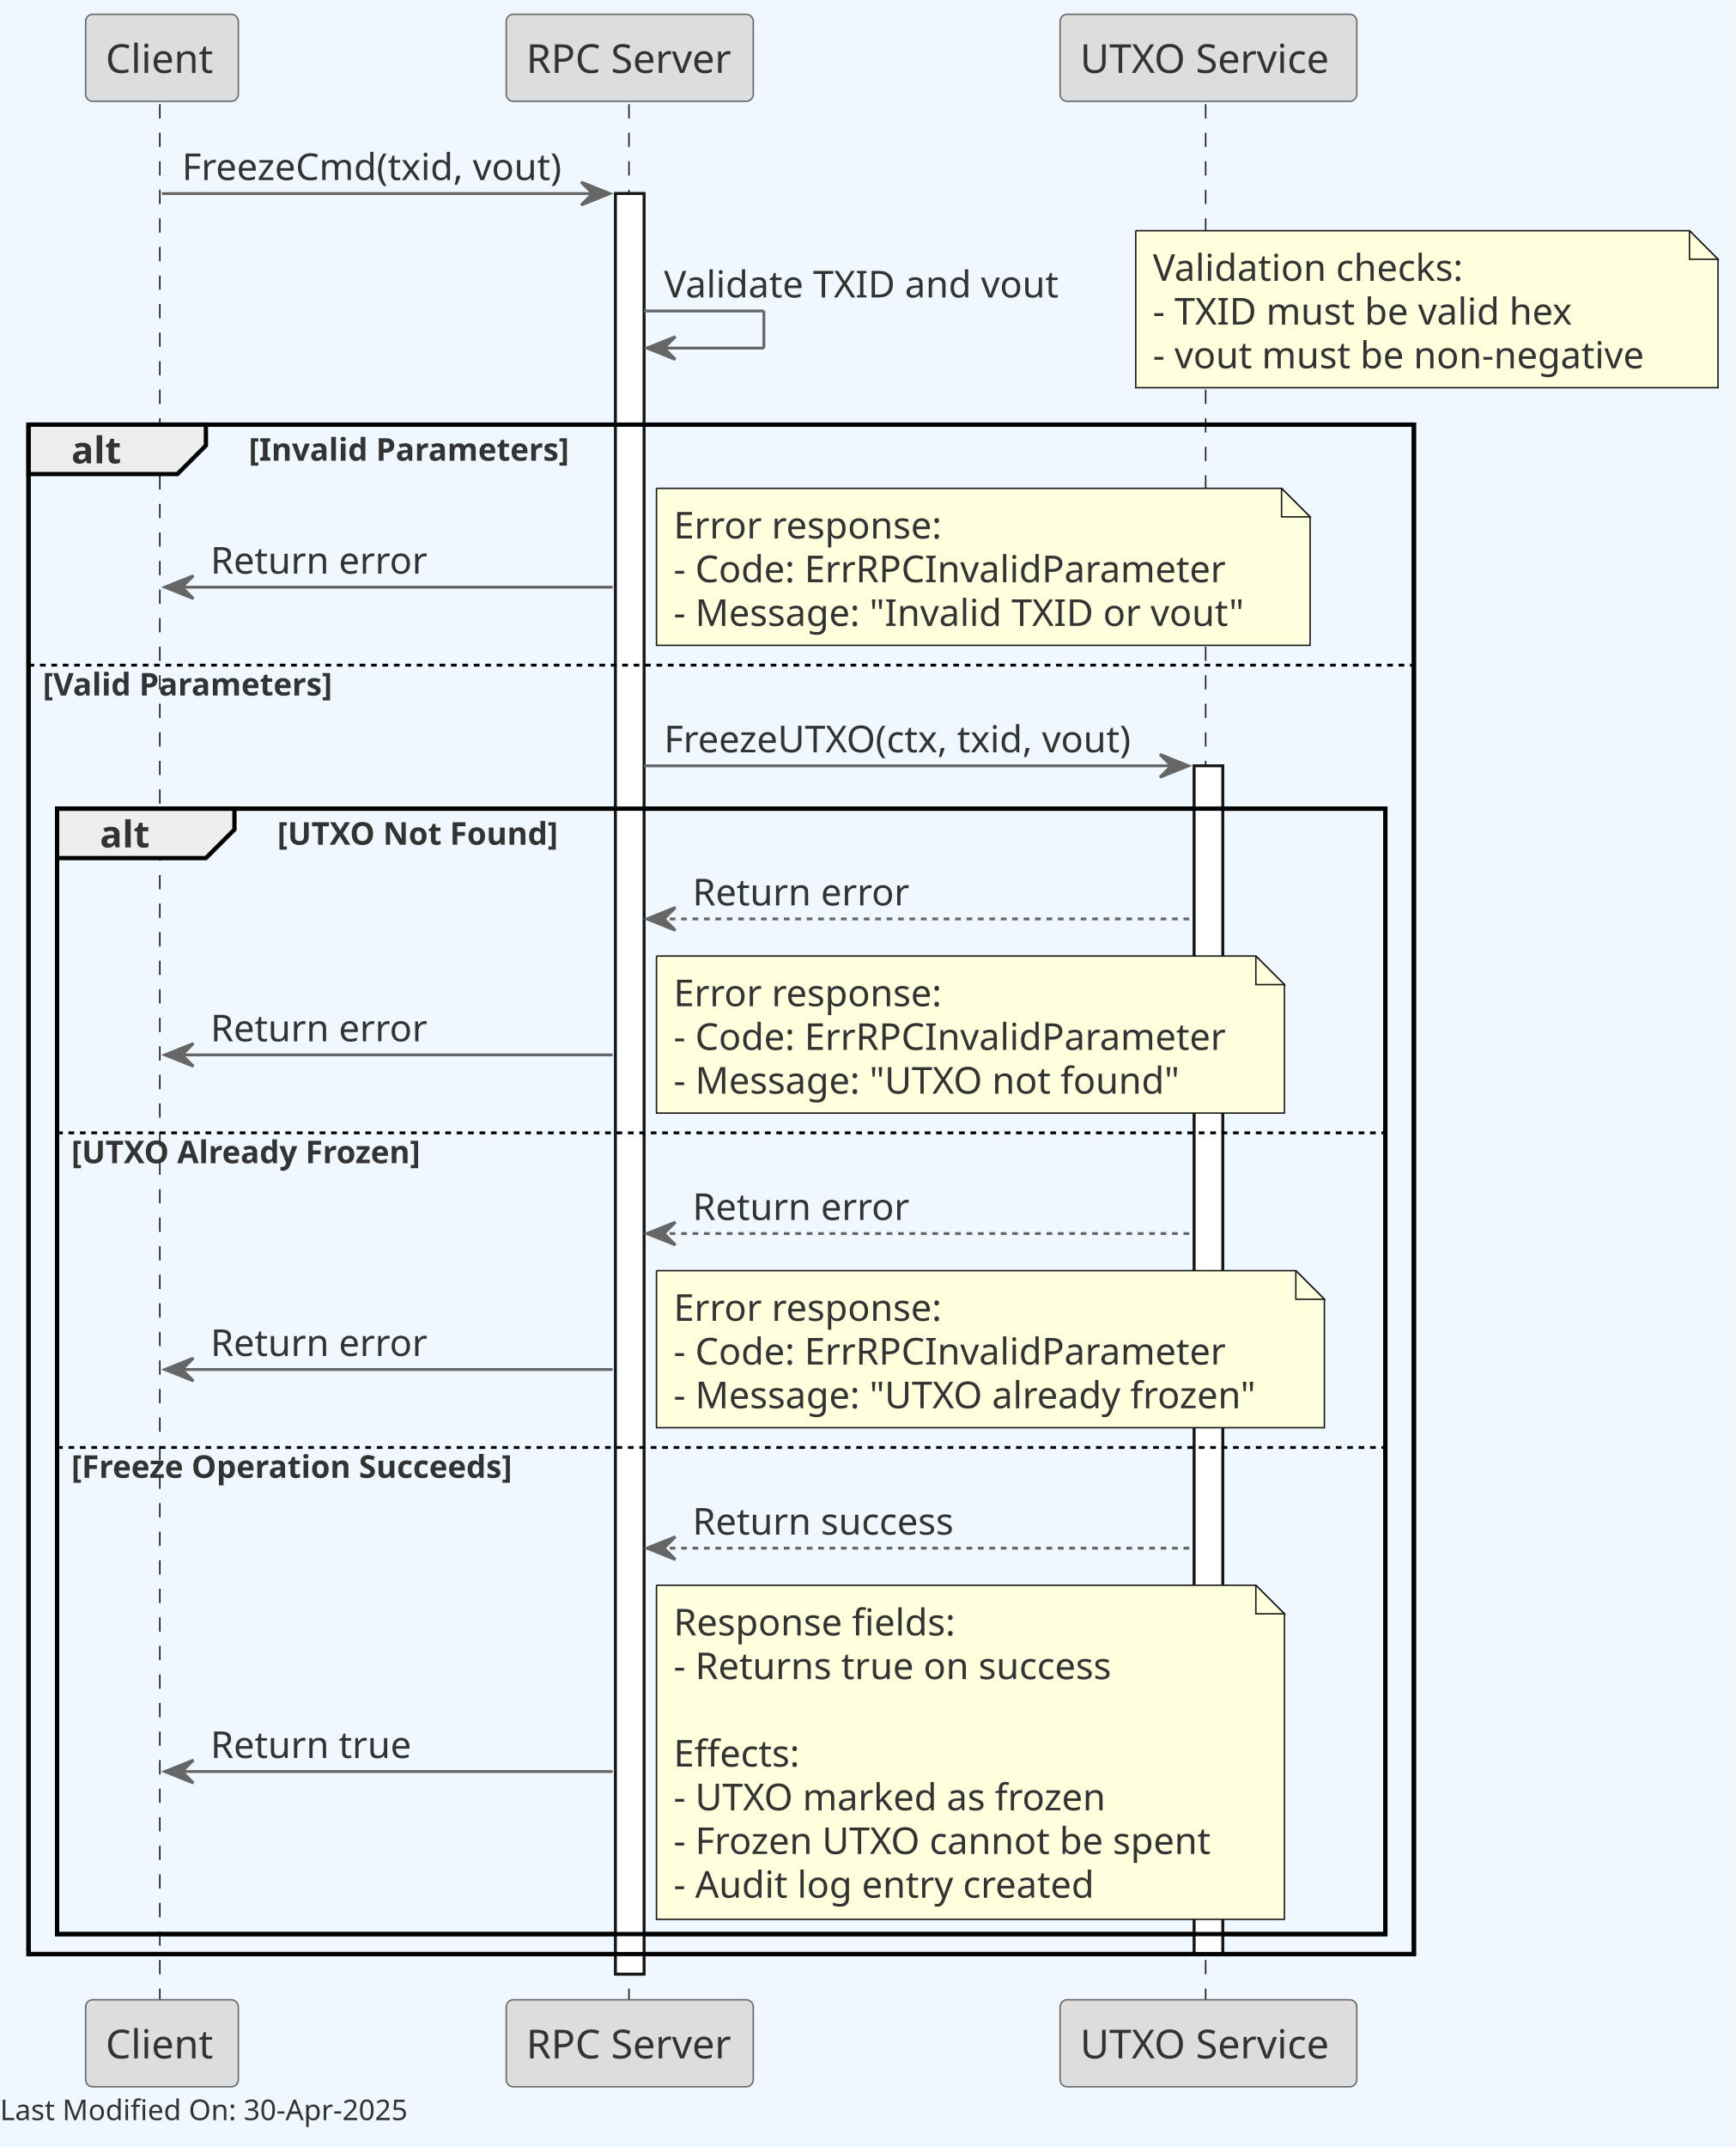
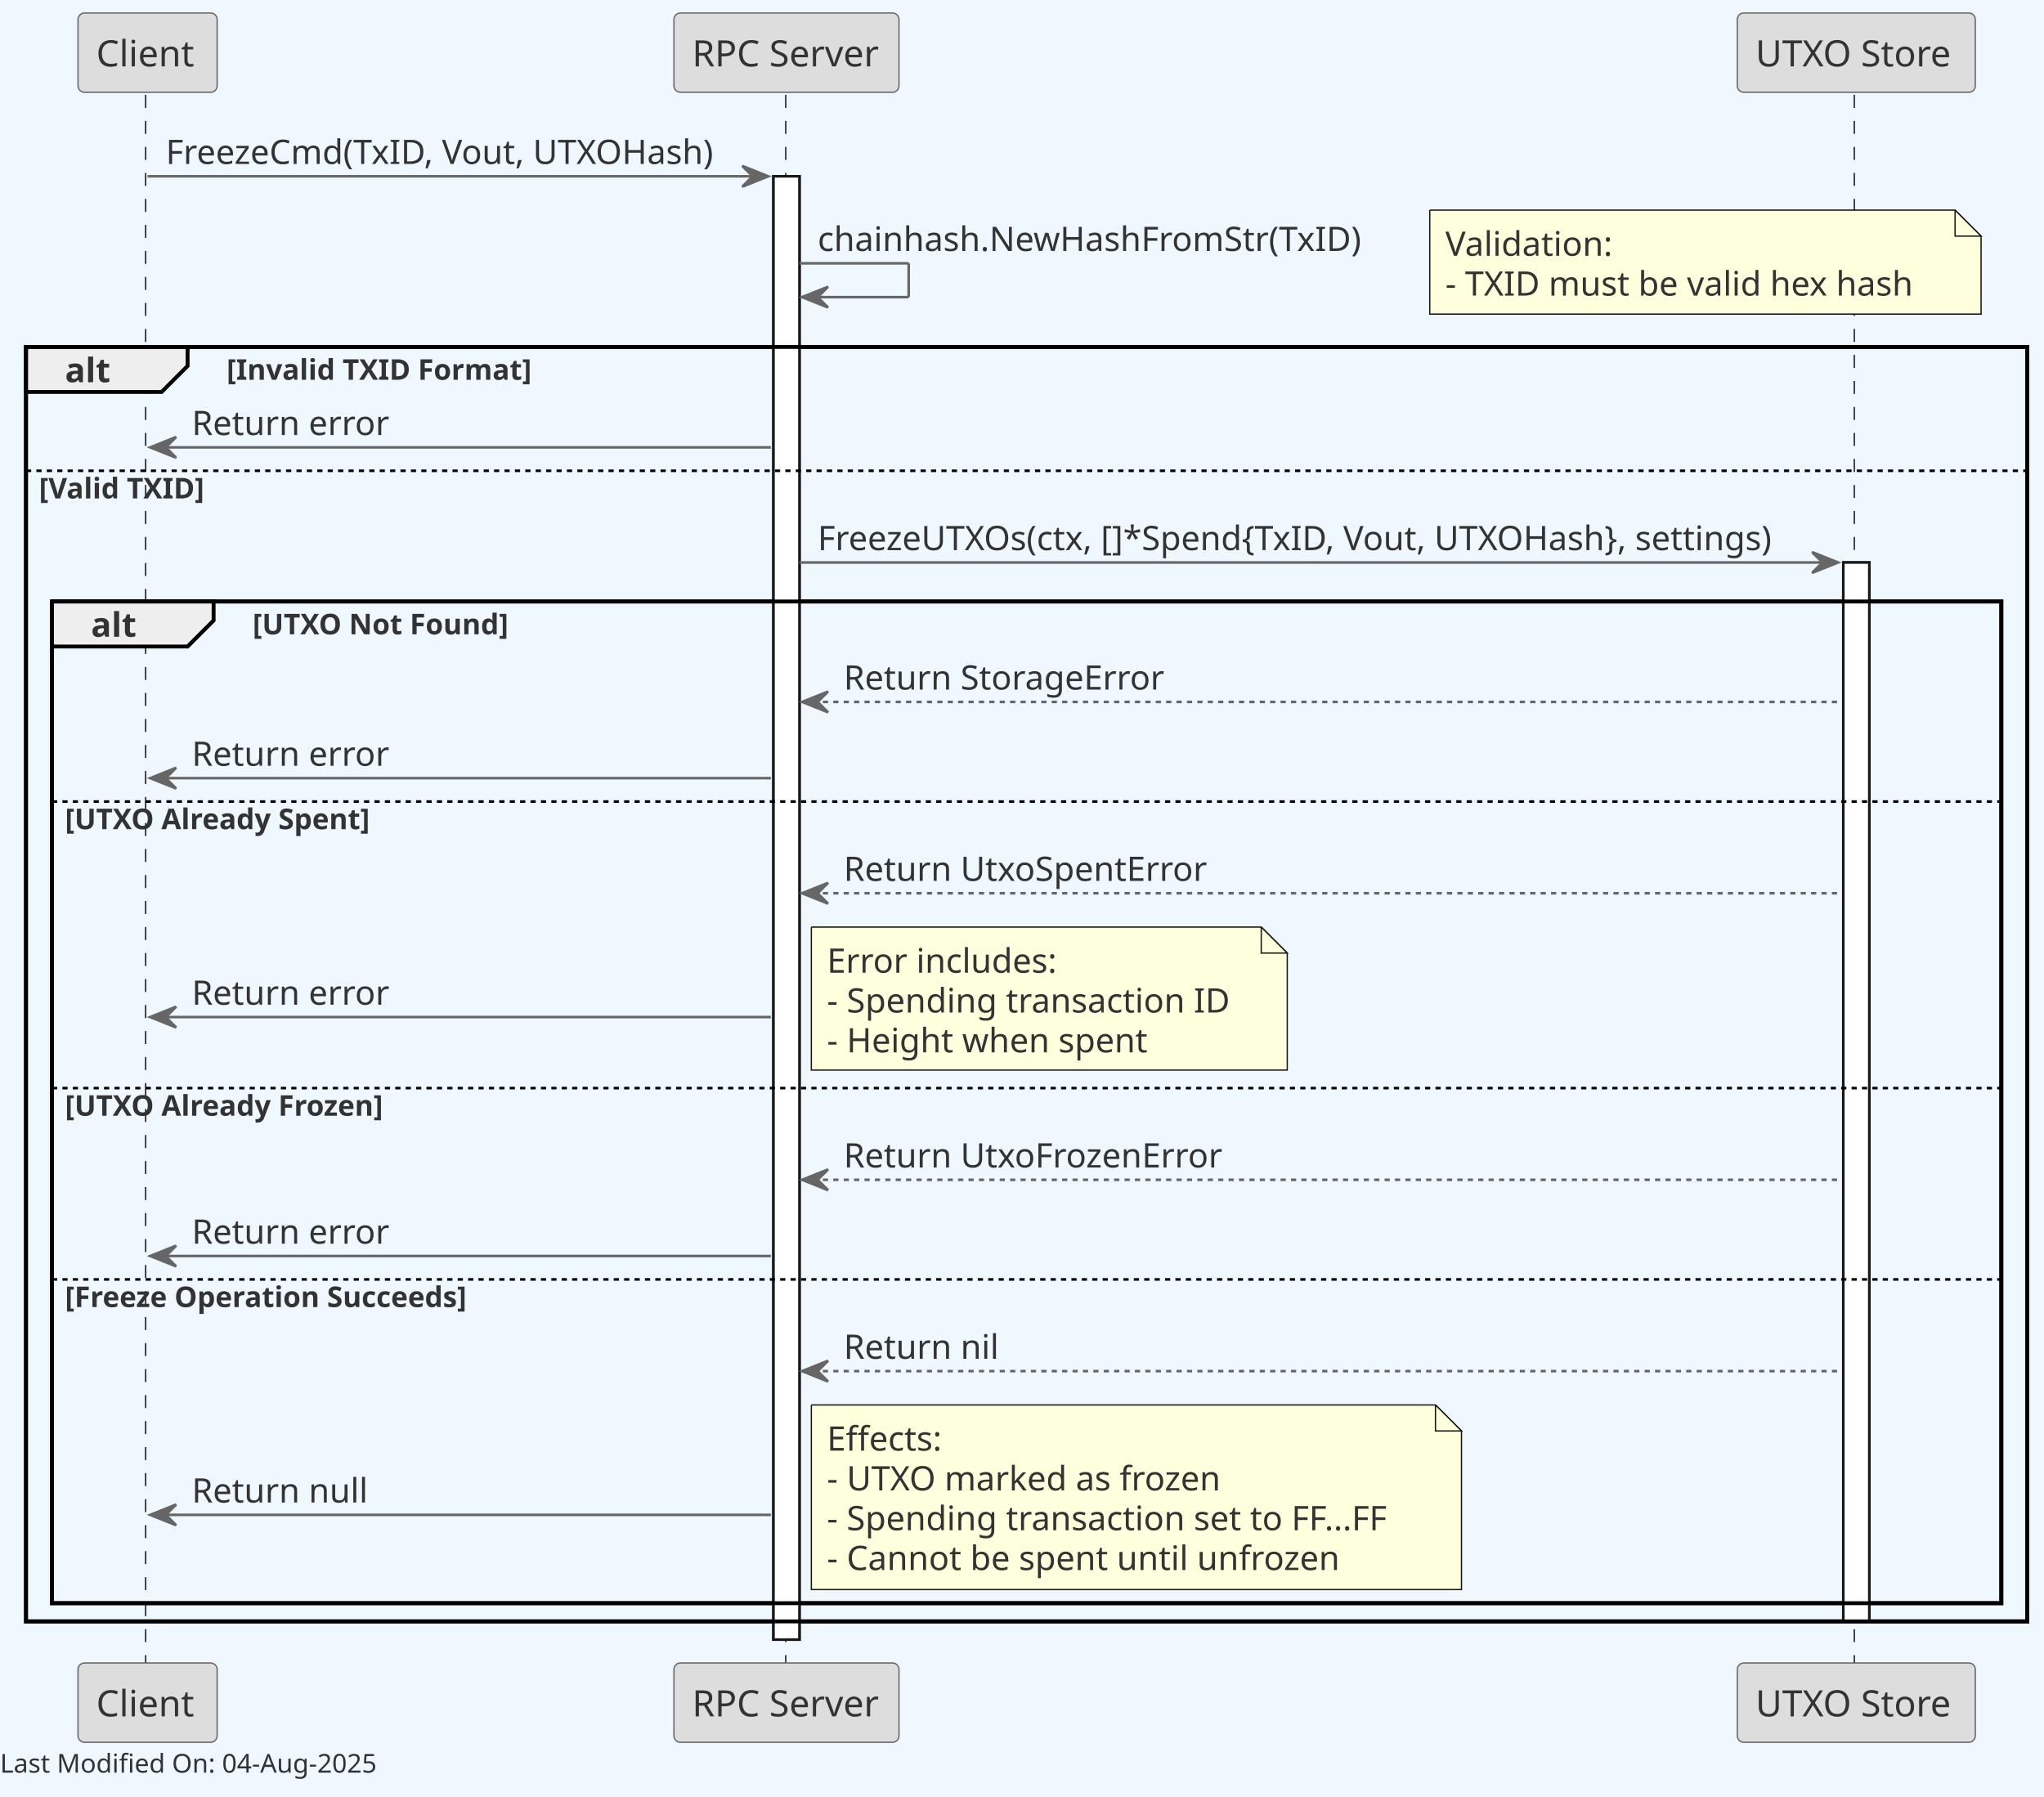
- <svg xmlns="http://www.w3.org/2000/svg" contentStyleType="text/css" height="752px" preserveAspectRatio="none" style="width:608px;height:752px;background:#F0F8FF;" version="1.1" viewBox="0 0 608 752" width="608px" zoomAndPan="magnify">
+ <svg xmlns="http://www.w3.org/2000/svg" contentStyleType="text/css" height="691px" preserveAspectRatio="none" style="width:786px;height:691px;background:#F0F8FF;" version="1.1" viewBox="0 0 786 691" width="786px" zoomAndPan="magnify">
  <defs />
  <g>
-     <rect fill="#F0F8FF" height="752" style="stroke:none;stroke-width:1.0;" width="608" x="0" y="0" />
-     <rect fill="#FFFFFF" height="623.629" style="stroke:#181818;stroke-width:1.0;" width="10" x="215.636" y="67.799" />
-     <rect fill="#FFFFFF" height="416.19" style="stroke:#181818;stroke-width:1.0;" width="10" x="418.39" y="268.238" />
-     <rect fill="none" height="535.697" style="stroke:#000000;stroke-width:1.5;" width="485.367" x="10" y="148.731" />
-     <rect fill="none" height="394.19" style="stroke:#000000;stroke-width:1.5;" width="465.367" x="20" y="283.238" />
-     <line style="stroke:#181818;stroke-width:0.5;stroke-dasharray:5.0,5.0;" x1="56" x2="56" y1="36.488" y2="701.428" />
-     <line style="stroke:#181818;stroke-width:0.5;stroke-dasharray:5.0,5.0;" x1="220.361" x2="220.361" y1="36.488" y2="701.428" />
-     <line style="stroke:#181818;stroke-width:0.5;stroke-dasharray:5.0,5.0;" x1="422.413" x2="422.413" y1="36.488" y2="701.428" />
+     <rect fill="#F0F8FF" height="691" style="stroke:none;stroke-width:1.0;" width="786" x="0" y="0" />
+     <rect fill="#FFFFFF" height="562.721" style="stroke:#181818;stroke-width:1.0;" width="10" x="297.425" y="67.799" />
+     <rect fill="#FFFFFF" height="407.213" style="stroke:#181818;stroke-width:1.0;" width="10" x="708.827" y="216.307" />
+     <rect fill="none" height="490.1" style="stroke:#000000;stroke-width:1.5;" width="769.59" x="10" y="133.42" />
+     <rect fill="none" height="385.213" style="stroke:#000000;stroke-width:1.5;" width="749.59" x="20" y="231.307" />
+     <line style="stroke:#181818;stroke-width:0.5;stroke-dasharray:5.0,5.0;" x1="56" x2="56" y1="36.488" y2="640.519" />
+     <line style="stroke:#181818;stroke-width:0.5;stroke-dasharray:5.0,5.0;" x1="302.15" x2="302.15" y1="36.488" y2="640.519" />
+     <line style="stroke:#181818;stroke-width:0.5;stroke-dasharray:5.0,5.0;" x1="713.064" x2="713.064" y1="36.488" y2="640.519" />
    <rect fill="#DDDDDD" height="30.488" rx="2.5" ry="2.5" style="stroke:#666666;stroke-width:0.5;" width="53.505" x="30" y="5" />
    <text fill="#333333" font-family="sans-serif" font-size="14" lengthAdjust="spacing" textLength="39.505" x="37" y="25.535">Client</text>
-     <rect fill="#DDDDDD" height="30.488" rx="2.5" ry="2.5" style="stroke:#666666;stroke-width:0.5;" width="53.505" x="30" y="700.428" />
-     <text fill="#333333" font-family="sans-serif" font-size="14" lengthAdjust="spacing" textLength="39.505" x="37" y="720.963">Client</text>
-     <rect fill="#DDDDDD" height="30.488" rx="2.5" ry="2.5" style="stroke:#666666;stroke-width:0.5;" width="86.55" x="177.361" y="5" />
-     <text fill="#333333" font-family="sans-serif" font-size="14" lengthAdjust="spacing" textLength="72.55" x="184.361" y="25.535">RPC Server</text>
-     <rect fill="#DDDDDD" height="30.488" rx="2.5" ry="2.5" style="stroke:#666666;stroke-width:0.5;" width="86.55" x="177.361" y="700.428" />
-     <text fill="#333333" font-family="sans-serif" font-size="14" lengthAdjust="spacing" textLength="72.55" x="184.361" y="720.963">RPC Server</text>
-     <rect fill="#DDDDDD" height="30.488" rx="2.5" ry="2.5" style="stroke:#666666;stroke-width:0.5;" width="103.954" x="371.413" y="5" />
-     <text fill="#333333" font-family="sans-serif" font-size="14" lengthAdjust="spacing" textLength="89.954" x="378.413" y="25.535">UTXO Service</text>
-     <rect fill="#DDDDDD" height="30.488" rx="2.5" ry="2.5" style="stroke:#666666;stroke-width:0.5;" width="103.954" x="371.413" y="700.428" />
-     <text fill="#333333" font-family="sans-serif" font-size="14" lengthAdjust="spacing" textLength="89.954" x="378.413" y="720.963">UTXO Service</text>
-     <rect fill="#FFFFFF" height="623.629" style="stroke:#181818;stroke-width:1.0;" width="10" x="215.636" y="67.799" />
-     <rect fill="#FFFFFF" height="416.19" style="stroke:#181818;stroke-width:1.0;" width="10" x="418.39" y="268.238" />
-     <polygon fill="#666666" points="203.636,63.799,213.636,67.799,203.636,71.799,207.636,67.799" style="stroke:#666666;stroke-width:1.0;" />
-     <line style="stroke:#666666;stroke-width:1.0;" x1="56.752" x2="209.636" y1="67.799" y2="67.799" />
-     <text fill="#333333" font-family="sans-serif" font-size="13" lengthAdjust="spacing" textLength="139.883" x="63.752" y="63.057">FreezeCmd(txid, vout)</text>
-     <line style="stroke:#666666;stroke-width:1.0;" x1="225.636" x2="267.636" y1="108.92" y2="108.92" />
-     <line style="stroke:#666666;stroke-width:1.0;" x1="267.636" x2="267.636" y1="108.92" y2="121.92" />
-     <line style="stroke:#666666;stroke-width:1.0;" x1="226.636" x2="267.636" y1="121.92" y2="121.92" />
-     <polygon fill="#666666" points="236.636,117.92,226.636,121.92,236.636,125.92,232.636,121.92" style="stroke:#666666;stroke-width:1.0;" />
-     <text fill="#333333" font-family="sans-serif" font-size="13" lengthAdjust="spacing" textLength="143.914" x="232.636" y="104.178">Validate TXID and vout</text>
-     <path d="M397.914,80.799 L397.914,135.799 L601.914,135.799 L601.914,90.799 L591.914,80.799 L397.914,80.799 " fill="#FEFFDD" style="stroke:#181818;stroke-width:0.5;" />
-     <path d="M591.914,80.799 L591.914,90.799 L601.914,90.799 L591.914,80.799 " fill="#FEFFDD" style="stroke:#181818;stroke-width:0.5;" />
-     <text fill="#333333" font-family="sans-serif" font-size="13" lengthAdjust="spacing" textLength="114.309" x="403.914" y="98.367">Validation checks:</text>
-     <text fill="#333333" font-family="sans-serif" font-size="13" lengthAdjust="spacing" textLength="157.936" x="403.914" y="113.678">- TXID must be valid hex</text>
-     <text fill="#333333" font-family="sans-serif" font-size="13" lengthAdjust="spacing" textLength="183.568" x="403.914" y="128.988">- vout must be non-negative</text>
-     <path d="M10,148.731 L72.139,148.731 L72.139,156.041 L62.139,166.041 L10,166.041 L10,148.731 " fill="#EEEEEE" style="stroke:#000000;stroke-width:1.5;" />
-     <rect fill="none" height="535.697" style="stroke:#000000;stroke-width:1.5;" width="485.367" x="10" y="148.731" />
-     <text fill="#333333" font-family="sans-serif" font-size="13" font-weight="bold" lengthAdjust="spacing" textLength="17.139" x="25" y="162.299">alt</text>
-     <text fill="#333333" font-family="sans-serif" font-size="11" font-weight="bold" lengthAdjust="spacing" textLength="114.001" x="87.139" y="161.365">[Invalid Parameters]</text>
-     <polygon fill="#666666" points="67.752,201.662,57.752,205.662,67.752,209.662,63.752,205.662" style="stroke:#666666;stroke-width:1.0;" />
-     <line style="stroke:#666666;stroke-width:1.0;" x1="61.752" x2="214.636" y1="205.662" y2="205.662" />
-     <text fill="#333333" font-family="sans-serif" font-size="13" lengthAdjust="spacing" textLength="77.08" x="73.752" y="200.92">Return error</text>
-     <path d="M230,171.041 L230,226.041 L459,226.041 L459,181.041 L449,171.041 L230,171.041 " fill="#FEFFDD" style="stroke:#181818;stroke-width:0.5;" />
-     <path d="M449,171.041 L449,181.041 L459,181.041 L449,171.041 " fill="#FEFFDD" style="stroke:#181818;stroke-width:0.5;" />
-     <text fill="#333333" font-family="sans-serif" font-size="13" lengthAdjust="spacing" textLength="96.51" x="236" y="188.609">Error response:</text>
-     <text fill="#333333" font-family="sans-serif" font-size="13" lengthAdjust="spacing" textLength="199.437" x="236" y="203.92">- Code: ErrRPCInvalidParameter</text>
-     <text fill="#333333" font-family="sans-serif" font-size="13" lengthAdjust="spacing" textLength="208.343" x="236" y="219.231">- Message: "Invalid TXID or vout"</text>
-     <line style="stroke:#000000;stroke-width:1.0;stroke-dasharray:2.0,2.0;" x1="10" x2="495.367" y1="232.973" y2="232.973" />
-     <text fill="#333333" font-family="sans-serif" font-size="11" font-weight="bold" lengthAdjust="spacing" textLength="104.29" x="15" y="243.607">[Valid Parameters]</text>
-     <polygon fill="#666666" points="406.39,264.238,416.39,268.238,406.39,272.238,410.39,268.238" style="stroke:#666666;stroke-width:1.0;" />
-     <line style="stroke:#666666;stroke-width:1.0;" x1="225.636" x2="412.39" y1="268.238" y2="268.238" />
-     <text fill="#333333" font-family="sans-serif" font-size="13" lengthAdjust="spacing" textLength="173.754" x="232.636" y="263.496">FreezeUTXO(ctx, txid, vout)</text>
-     <path d="M20,283.238 L82.139,283.238 L82.139,290.549 L72.139,300.549 L20,300.549 L20,283.238 " fill="#EEEEEE" style="stroke:#000000;stroke-width:1.5;" />
-     <rect fill="none" height="394.19" style="stroke:#000000;stroke-width:1.5;" width="465.367" x="20" y="283.238" />
-     <text fill="#333333" font-family="sans-serif" font-size="13" font-weight="bold" lengthAdjust="spacing" textLength="17.139" x="35" y="296.807">alt</text>
-     <text fill="#333333" font-family="sans-serif" font-size="11" font-weight="bold" lengthAdjust="spacing" textLength="102.502" x="97.139" y="295.873">[UTXO Not Found]</text>
-     <polygon fill="#666666" points="236.636,317.859,226.636,321.859,236.636,325.859,232.636,321.859" style="stroke:#666666;stroke-width:1.0;" />
-     <line style="stroke:#666666;stroke-width:1.0;stroke-dasharray:2.0,2.0;" x1="230.636" x2="417.39" y1="321.859" y2="321.859" />
-     <text fill="#333333" font-family="sans-serif" font-size="13" lengthAdjust="spacing" textLength="77.08" x="242.636" y="317.117">Return error</text>
-     <polygon fill="#666666" points="67.752,365.481,57.752,369.481,67.752,373.481,63.752,369.481" style="stroke:#666666;stroke-width:1.0;" />
-     <line style="stroke:#666666;stroke-width:1.0;" x1="61.752" x2="214.636" y1="369.481" y2="369.481" />
-     <text fill="#333333" font-family="sans-serif" font-size="13" lengthAdjust="spacing" textLength="77.08" x="73.752" y="364.738">Return error</text>
-     <path d="M230,334.859 L230,389.859 L450,389.859 L450,344.859 L440,334.859 L230,334.859 " fill="#FEFFDD" style="stroke:#181818;stroke-width:0.5;" />
-     <path d="M440,334.859 L440,344.859 L450,344.859 L440,334.859 " fill="#FEFFDD" style="stroke:#181818;stroke-width:0.5;" />
-     <text fill="#333333" font-family="sans-serif" font-size="13" lengthAdjust="spacing" textLength="96.51" x="236" y="352.428">Error response:</text>
-     <text fill="#333333" font-family="sans-serif" font-size="13" lengthAdjust="spacing" textLength="199.437" x="236" y="367.738">- Code: ErrRPCInvalidParameter</text>
-     <text fill="#333333" font-family="sans-serif" font-size="13" lengthAdjust="spacing" textLength="185.485" x="236" y="383.049">- Message: "UTXO not found"</text>
-     <line style="stroke:#000000;stroke-width:1.0;stroke-dasharray:2.0,2.0;" x1="20" x2="485.367" y1="396.791" y2="396.791" />
-     <text fill="#333333" font-family="sans-serif" font-size="11" font-weight="bold" lengthAdjust="spacing" textLength="129.288" x="25" y="407.426">[UTXO Already Frozen]</text>
-     <polygon fill="#666666" points="236.636,428.057,226.636,432.057,236.636,436.057,232.636,432.057" style="stroke:#666666;stroke-width:1.0;" />
-     <line style="stroke:#666666;stroke-width:1.0;stroke-dasharray:2.0,2.0;" x1="230.636" x2="417.39" y1="432.057" y2="432.057" />
-     <text fill="#333333" font-family="sans-serif" font-size="13" lengthAdjust="spacing" textLength="77.08" x="242.636" y="427.315">Return error</text>
-     <polygon fill="#666666" points="67.752,475.678,57.752,479.678,67.752,483.678,63.752,479.678" style="stroke:#666666;stroke-width:1.0;" />
-     <line style="stroke:#666666;stroke-width:1.0;" x1="61.752" x2="214.636" y1="479.678" y2="479.678" />
-     <text fill="#333333" font-family="sans-serif" font-size="13" lengthAdjust="spacing" textLength="77.08" x="73.752" y="474.935">Return error</text>
-     <path d="M230,445.057 L230,500.057 L464,500.057 L464,455.057 L454,445.057 L230,445.057 " fill="#FEFFDD" style="stroke:#181818;stroke-width:0.5;" />
-     <path d="M454,445.057 L454,455.057 L464,455.057 L454,445.057 " fill="#FEFFDD" style="stroke:#181818;stroke-width:0.5;" />
-     <text fill="#333333" font-family="sans-serif" font-size="13" lengthAdjust="spacing" textLength="96.51" x="236" y="462.625">Error response:</text>
-     <text fill="#333333" font-family="sans-serif" font-size="13" lengthAdjust="spacing" textLength="199.437" x="236" y="477.935">- Code: ErrRPCInvalidParameter</text>
-     <text fill="#333333" font-family="sans-serif" font-size="13" lengthAdjust="spacing" textLength="213.986" x="236" y="493.246">- Message: "UTXO already frozen"</text>
-     <line style="stroke:#000000;stroke-width:1.0;stroke-dasharray:2.0,2.0;" x1="20" x2="485.367" y1="506.988" y2="506.988" />
-     <text fill="#333333" font-family="sans-serif" font-size="11" font-weight="bold" lengthAdjust="spacing" textLength="160.714" x="25" y="517.623">[Freeze Operation Succeeds]</text>
-     <polygon fill="#666666" points="236.636,538.254,226.636,542.254,236.636,546.254,232.636,542.254" style="stroke:#666666;stroke-width:1.0;" />
-     <line style="stroke:#666666;stroke-width:1.0;stroke-dasharray:2.0,2.0;" x1="230.636" x2="417.39" y1="542.254" y2="542.254" />
-     <text fill="#333333" font-family="sans-serif" font-size="13" lengthAdjust="spacing" textLength="94.402" x="242.636" y="537.512">Return success</text>
-     <polygon fill="#666666" points="67.752,616.496,57.752,620.496,67.752,624.496,63.752,620.496" style="stroke:#666666;stroke-width:1.0;" />
-     <line style="stroke:#666666;stroke-width:1.0;" x1="61.752" x2="214.636" y1="620.496" y2="620.496" />
-     <text fill="#333333" font-family="sans-serif" font-size="13" lengthAdjust="spacing" textLength="71.386" x="73.752" y="615.754">Return true</text>
-     <path d="M230,555.254 L230,672.254 L450,672.254 L450,565.254 L440,555.254 L230,555.254 " fill="#FEFFDD" style="stroke:#181818;stroke-width:0.5;" />
-     <path d="M440,555.254 L440,565.254 L450,565.254 L440,555.254 " fill="#FEFFDD" style="stroke:#181818;stroke-width:0.5;" />
-     <text fill="#333333" font-family="sans-serif" font-size="13" lengthAdjust="spacing" textLength="102.769" x="236" y="572.822">Response fields:</text>
-     <text fill="#333333" font-family="sans-serif" font-size="13" lengthAdjust="spacing" textLength="162.436" x="236" y="588.133">- Returns true on success</text>
-     <text fill="#333333" font-family="sans-serif" font-size="13" lengthAdjust="spacing" textLength="4.113" x="236" y="603.443"> </text>
-     <text fill="#333333" font-family="sans-serif" font-size="13" lengthAdjust="spacing" textLength="46.109" x="236" y="618.754">Effects:</text>
-     <text fill="#333333" font-family="sans-serif" font-size="13" lengthAdjust="spacing" textLength="161.751" x="236" y="634.064">- UTXO marked as frozen</text>
-     <text fill="#333333" font-family="sans-serif" font-size="13" lengthAdjust="spacing" textLength="199.818" x="236" y="649.375">- Frozen UTXO cannot be spent</text>
-     <text fill="#333333" font-family="sans-serif" font-size="13" lengthAdjust="spacing" textLength="156.635" x="236" y="664.686">- Audit log entry created</text>
-     <text fill="#333333" font-family="sans-serif" font-size="10" lengthAdjust="spacing" textLength="155.493" x="0" y="742.584">Last Modified On: 30-Apr-2025</text>
+     <rect fill="#DDDDDD" height="30.488" rx="2.5" ry="2.5" style="stroke:#666666;stroke-width:0.5;" width="53.505" x="30" y="639.519" />
+     <text fill="#333333" font-family="sans-serif" font-size="14" lengthAdjust="spacing" textLength="39.505" x="37" y="660.055">Client</text>
+     <rect fill="#DDDDDD" height="30.488" rx="2.5" ry="2.5" style="stroke:#666666;stroke-width:0.5;" width="86.55" x="259.15" y="5" />
+     <text fill="#333333" font-family="sans-serif" font-size="14" lengthAdjust="spacing" textLength="72.55" x="266.15" y="25.535">RPC Server</text>
+     <rect fill="#DDDDDD" height="30.488" rx="2.5" ry="2.5" style="stroke:#666666;stroke-width:0.5;" width="86.55" x="259.15" y="639.519" />
+     <text fill="#333333" font-family="sans-serif" font-size="14" lengthAdjust="spacing" textLength="72.55" x="266.15" y="660.055">RPC Server</text>
+     <rect fill="#DDDDDD" height="30.488" rx="2.5" ry="2.5" style="stroke:#666666;stroke-width:0.5;" width="91.526" x="668.064" y="5" />
+     <text fill="#333333" font-family="sans-serif" font-size="14" lengthAdjust="spacing" textLength="77.526" x="675.064" y="25.535">UTXO Store</text>
+     <rect fill="#DDDDDD" height="30.488" rx="2.5" ry="2.5" style="stroke:#666666;stroke-width:0.5;" width="91.526" x="668.064" y="639.519" />
+     <text fill="#333333" font-family="sans-serif" font-size="14" lengthAdjust="spacing" textLength="77.526" x="675.064" y="660.055">UTXO Store</text>
+     <rect fill="#FFFFFF" height="562.721" style="stroke:#181818;stroke-width:1.0;" width="10" x="297.425" y="67.799" />
+     <rect fill="#FFFFFF" height="407.213" style="stroke:#181818;stroke-width:1.0;" width="10" x="708.827" y="216.307" />
+     <polygon fill="#666666" points="285.425,63.799,295.425,67.799,285.425,71.799,289.425,67.799" style="stroke:#666666;stroke-width:1.0;" />
+     <line style="stroke:#666666;stroke-width:1.0;" x1="56.752" x2="291.425" y1="67.799" y2="67.799" />
+     <text fill="#333333" font-family="sans-serif" font-size="13" lengthAdjust="spacing" textLength="221.673" x="63.752" y="63.057">FreezeCmd(TxID, Vout, UTXOHash)</text>
+     <line style="stroke:#666666;stroke-width:1.0;" x1="307.425" x2="349.425" y1="101.265" y2="101.265" />
+     <line style="stroke:#666666;stroke-width:1.0;" x1="349.425" x2="349.425" y1="101.265" y2="114.265" />
+     <line style="stroke:#666666;stroke-width:1.0;" x1="308.425" x2="349.425" y1="114.265" y2="114.265" />
+     <polygon fill="#666666" points="318.425,110.265,308.425,114.265,318.425,118.265,314.425,114.265" style="stroke:#666666;stroke-width:1.0;" />
+     <text fill="#333333" font-family="sans-serif" font-size="13" lengthAdjust="spacing" textLength="213.802" x="314.425" y="96.522">chainhash.NewHashFromStr(TxID)</text>
+     <path d="M549.802,80.799 L549.802,120.799 L761.802,120.799 L761.802,90.799 L751.802,80.799 L549.802,80.799 " fill="#FEFFDD" style="stroke:#181818;stroke-width:0.5;" />
+     <path d="M751.802,80.799 L751.802,90.799 L761.802,90.799 L751.802,80.799 " fill="#FEFFDD" style="stroke:#181818;stroke-width:0.5;" />
+     <text fill="#333333" font-family="sans-serif" font-size="13" lengthAdjust="spacing" textLength="67.342" x="555.802" y="98.367">Validation:</text>
+     <text fill="#333333" font-family="sans-serif" font-size="13" lengthAdjust="spacing" textLength="191.991" x="555.802" y="113.678">- TXID must be valid hex hash</text>
+     <path d="M10,133.42 L72.139,133.42 L72.139,140.731 L62.139,150.731 L10,150.731 L10,133.42 " fill="#EEEEEE" style="stroke:#000000;stroke-width:1.5;" />
+     <rect fill="none" height="490.1" style="stroke:#000000;stroke-width:1.5;" width="769.59" x="10" y="133.42" />
+     <text fill="#333333" font-family="sans-serif" font-size="13" font-weight="bold" lengthAdjust="spacing" textLength="17.139" x="25" y="146.988">alt</text>
+     <text fill="#333333" font-family="sans-serif" font-size="11" font-weight="bold" lengthAdjust="spacing" textLength="120.941" x="87.139" y="146.055">[Invalid TXID Format]</text>
+     <polygon fill="#666666" points="67.752,168.041,57.752,172.041,67.752,176.041,63.752,172.041" style="stroke:#666666;stroke-width:1.0;" />
+     <line style="stroke:#666666;stroke-width:1.0;" x1="61.752" x2="296.425" y1="172.041" y2="172.041" />
+     <text fill="#333333" font-family="sans-serif" font-size="13" lengthAdjust="spacing" textLength="77.08" x="73.752" y="167.299">Return error</text>
+     <line style="stroke:#000000;stroke-width:1.0;stroke-dasharray:2.0,2.0;" x1="10" x2="779.59" y1="181.041" y2="181.041" />
+     <text fill="#333333" font-family="sans-serif" font-size="11" font-weight="bold" lengthAdjust="spacing" textLength="67.67" x="15" y="191.676">[Valid TXID]</text>
+     <polygon fill="#666666" points="696.827,212.307,706.827,216.307,696.827,220.307,700.827,216.307" style="stroke:#666666;stroke-width:1.0;" />
+     <line style="stroke:#666666;stroke-width:1.0;" x1="307.425" x2="702.827" y1="216.307" y2="216.307" />
+     <text fill="#333333" font-family="sans-serif" font-size="13" lengthAdjust="spacing" textLength="382.402" x="314.425" y="211.565">FreezeUTXOs(ctx, []*Spend{TxID, Vout, UTXOHash}, settings)</text>
+     <path d="M20,231.307 L82.139,231.307 L82.139,238.617 L72.139,248.617 L20,248.617 L20,231.307 " fill="#EEEEEE" style="stroke:#000000;stroke-width:1.5;" />
+     <rect fill="none" height="385.213" style="stroke:#000000;stroke-width:1.5;" width="749.59" x="20" y="231.307" />
+     <text fill="#333333" font-family="sans-serif" font-size="13" font-weight="bold" lengthAdjust="spacing" textLength="17.139" x="35" y="244.875">alt</text>
+     <text fill="#333333" font-family="sans-serif" font-size="11" font-weight="bold" lengthAdjust="spacing" textLength="102.502" x="97.139" y="243.941">[UTXO Not Found]</text>
+     <polygon fill="#666666" points="318.425,265.928,308.425,269.928,318.425,273.928,314.425,269.928" style="stroke:#666666;stroke-width:1.0;" />
+     <line style="stroke:#666666;stroke-width:1.0;stroke-dasharray:2.0,2.0;" x1="312.425" x2="707.827" y1="269.928" y2="269.928" />
+     <text fill="#333333" font-family="sans-serif" font-size="13" lengthAdjust="spacing" textLength="124.579" x="324.425" y="265.185">Return StorageError</text>
+     <polygon fill="#666666" points="67.752,295.238,57.752,299.238,67.752,303.238,63.752,299.238" style="stroke:#666666;stroke-width:1.0;" />
+     <line style="stroke:#666666;stroke-width:1.0;" x1="61.752" x2="296.425" y1="299.238" y2="299.238" />
+     <text fill="#333333" font-family="sans-serif" font-size="13" lengthAdjust="spacing" textLength="77.08" x="73.752" y="294.496">Return error</text>
+     <line style="stroke:#000000;stroke-width:1.0;stroke-dasharray:2.0,2.0;" x1="20" x2="769.59" y1="308.238" y2="308.238" />
+     <text fill="#333333" font-family="sans-serif" font-size="11" font-weight="bold" lengthAdjust="spacing" textLength="122.477" x="25" y="318.873">[UTXO Already Spent]</text>
+     <polygon fill="#666666" points="318.425,339.504,308.425,343.504,318.425,347.504,314.425,343.504" style="stroke:#666666;stroke-width:1.0;" />
+     <line style="stroke:#666666;stroke-width:1.0;stroke-dasharray:2.0,2.0;" x1="312.425" x2="707.827" y1="343.504" y2="343.504" />
+     <text fill="#333333" font-family="sans-serif" font-size="13" lengthAdjust="spacing" textLength="142.067" x="324.425" y="338.762">Return UtxoSpentError</text>
+     <polygon fill="#666666" points="67.752,387.125,57.752,391.125,67.752,395.125,63.752,391.125" style="stroke:#666666;stroke-width:1.0;" />
+     <line style="stroke:#666666;stroke-width:1.0;" x1="61.752" x2="296.425" y1="391.125" y2="391.125" />
+     <text fill="#333333" font-family="sans-serif" font-size="13" lengthAdjust="spacing" textLength="77.08" x="73.752" y="386.383">Return error</text>
+     <path d="M312,356.504 L312,411.504 L495,411.504 L495,366.504 L485,356.504 L312,356.504 " fill="#FEFFDD" style="stroke:#181818;stroke-width:0.5;" />
+     <path d="M485,356.504 L485,366.504 L495,366.504 L485,356.504 " fill="#FEFFDD" style="stroke:#181818;stroke-width:0.5;" />
+     <text fill="#333333" font-family="sans-serif" font-size="13" lengthAdjust="spacing" textLength="91.578" x="318" y="374.072">Error includes:</text>
+     <text fill="#333333" font-family="sans-serif" font-size="13" lengthAdjust="spacing" textLength="162.519" x="318" y="389.383">- Spending transaction ID</text>
+     <text fill="#333333" font-family="sans-serif" font-size="13" lengthAdjust="spacing" textLength="129.829" x="318" y="404.693">- Height when spent</text>
+     <line style="stroke:#000000;stroke-width:1.0;stroke-dasharray:2.0,2.0;" x1="20" x2="769.59" y1="418.435" y2="418.435" />
+     <text fill="#333333" font-family="sans-serif" font-size="11" font-weight="bold" lengthAdjust="spacing" textLength="129.288" x="25" y="429.07">[UTXO Already Frozen]</text>
+     <polygon fill="#666666" points="318.425,449.701,308.425,453.701,318.425,457.701,314.425,453.701" style="stroke:#666666;stroke-width:1.0;" />
+     <line style="stroke:#666666;stroke-width:1.0;stroke-dasharray:2.0,2.0;" x1="312.425" x2="707.827" y1="453.701" y2="453.701" />
+     <text fill="#333333" font-family="sans-serif" font-size="13" lengthAdjust="spacing" textLength="149.748" x="324.425" y="448.959">Return UtxoFrozenError</text>
+     <polygon fill="#666666" points="67.752,479.012,57.752,483.012,67.752,487.012,63.752,483.012" style="stroke:#666666;stroke-width:1.0;" />
+     <line style="stroke:#666666;stroke-width:1.0;" x1="61.752" x2="296.425" y1="483.012" y2="483.012" />
+     <text fill="#333333" font-family="sans-serif" font-size="13" lengthAdjust="spacing" textLength="77.08" x="73.752" y="478.269">Return error</text>
+     <line style="stroke:#000000;stroke-width:1.0;stroke-dasharray:2.0,2.0;" x1="20" x2="769.59" y1="492.012" y2="492.012" />
+     <text fill="#333333" font-family="sans-serif" font-size="11" font-weight="bold" lengthAdjust="spacing" textLength="160.714" x="25" y="502.647">[Freeze Operation Succeeds]</text>
+     <polygon fill="#666666" points="318.425,523.277,308.425,527.277,318.425,531.277,314.425,527.277" style="stroke:#666666;stroke-width:1.0;" />
+     <line style="stroke:#666666;stroke-width:1.0;stroke-dasharray:2.0,2.0;" x1="312.425" x2="707.827" y1="527.277" y2="527.277" />
+     <text fill="#333333" font-family="sans-serif" font-size="13" lengthAdjust="spacing" textLength="61.477" x="324.425" y="522.535">Return nil</text>
+     <polygon fill="#666666" points="67.752,578.554,57.752,582.554,67.752,586.554,63.752,582.554" style="stroke:#666666;stroke-width:1.0;" />
+     <line style="stroke:#666666;stroke-width:1.0;" x1="61.752" x2="296.425" y1="582.554" y2="582.554" />
+     <text fill="#333333" font-family="sans-serif" font-size="13" lengthAdjust="spacing" textLength="69.545" x="73.752" y="577.812">Return null</text>
+     <path d="M312,540.277 L312,611.277 L562,611.277 L562,550.277 L552,540.277 L312,540.277 " fill="#FEFFDD" style="stroke:#181818;stroke-width:0.5;" />
+     <path d="M552,540.277 L552,550.277 L562,550.277 L552,540.277 " fill="#FEFFDD" style="stroke:#181818;stroke-width:0.5;" />
+     <text fill="#333333" font-family="sans-serif" font-size="13" lengthAdjust="spacing" textLength="46.109" x="318" y="557.846">Effects:</text>
+     <text fill="#333333" font-family="sans-serif" font-size="13" lengthAdjust="spacing" textLength="161.751" x="318" y="573.156">- UTXO marked as frozen</text>
+     <text fill="#333333" font-family="sans-serif" font-size="13" lengthAdjust="spacing" textLength="229.061" x="318" y="588.467">- Spending transaction set to FF...FF</text>
+     <text fill="#333333" font-family="sans-serif" font-size="13" lengthAdjust="spacing" textLength="209.149" x="318" y="603.777">- Cannot be spent until unfrozen</text>
+     <text fill="#333333" font-family="sans-serif" font-size="10" lengthAdjust="spacing" textLength="157.549" x="0" y="681.676">Last Modified On: 04-Aug-2025</text>
  </g>
</svg>
